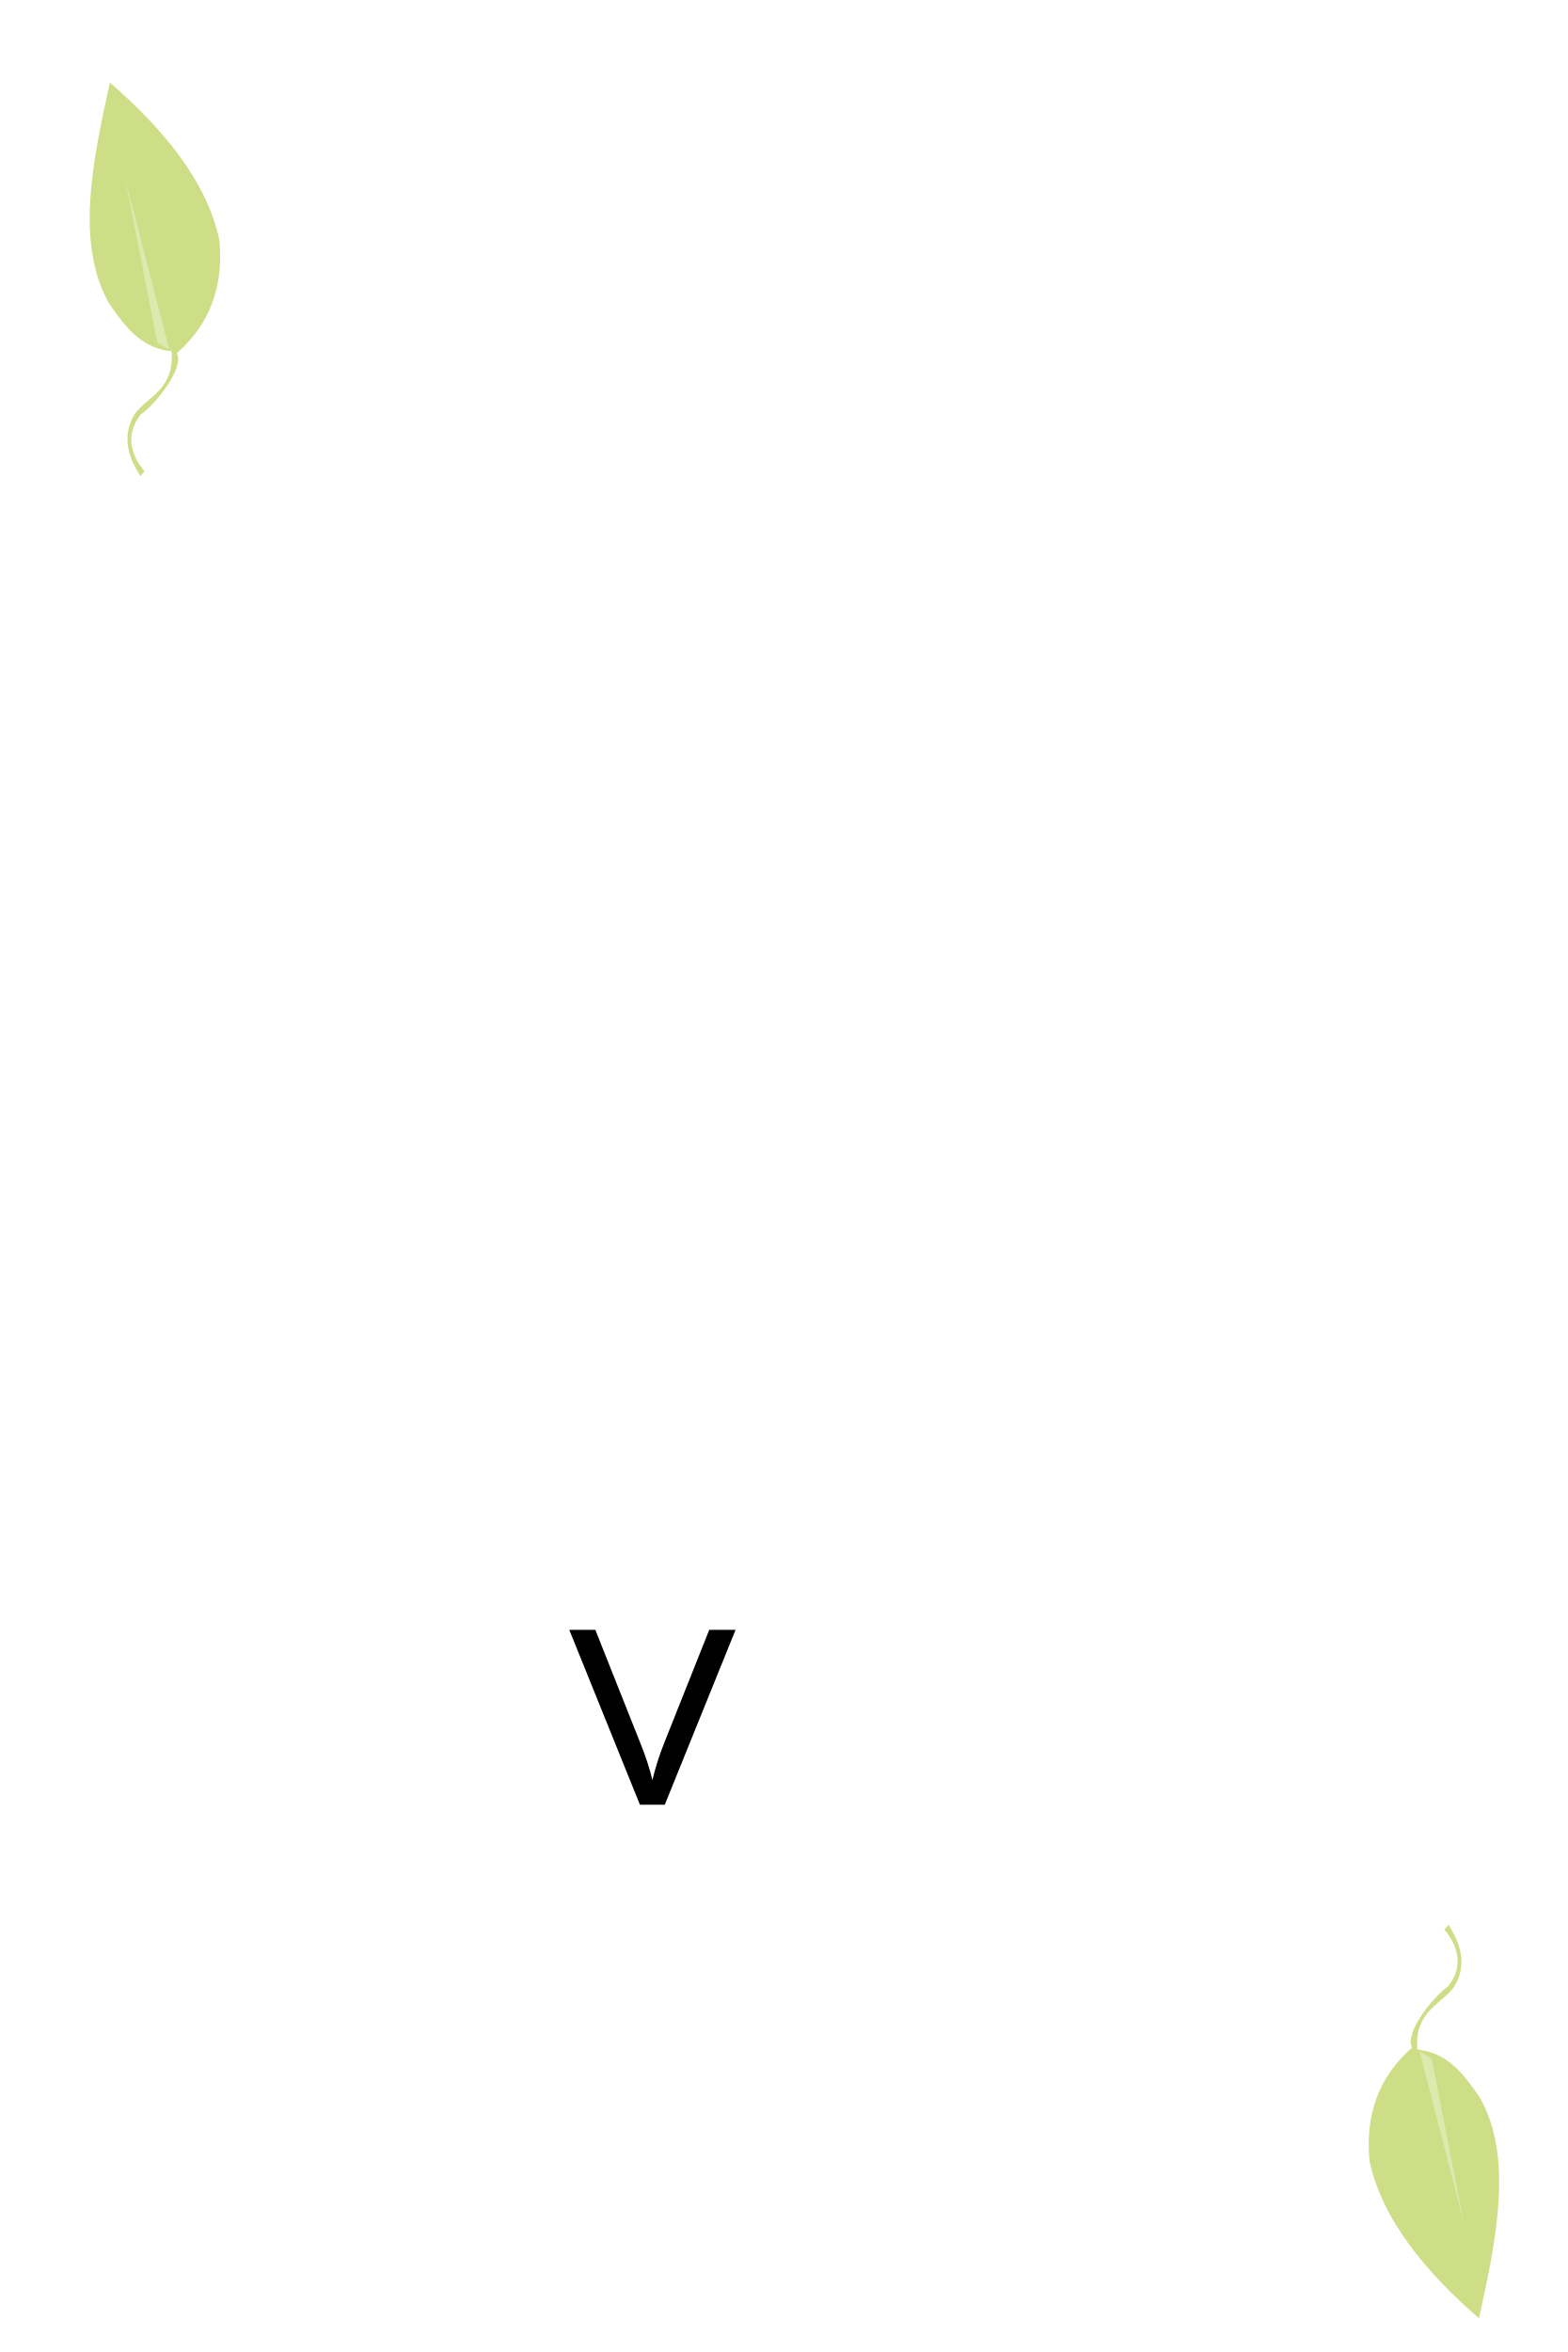
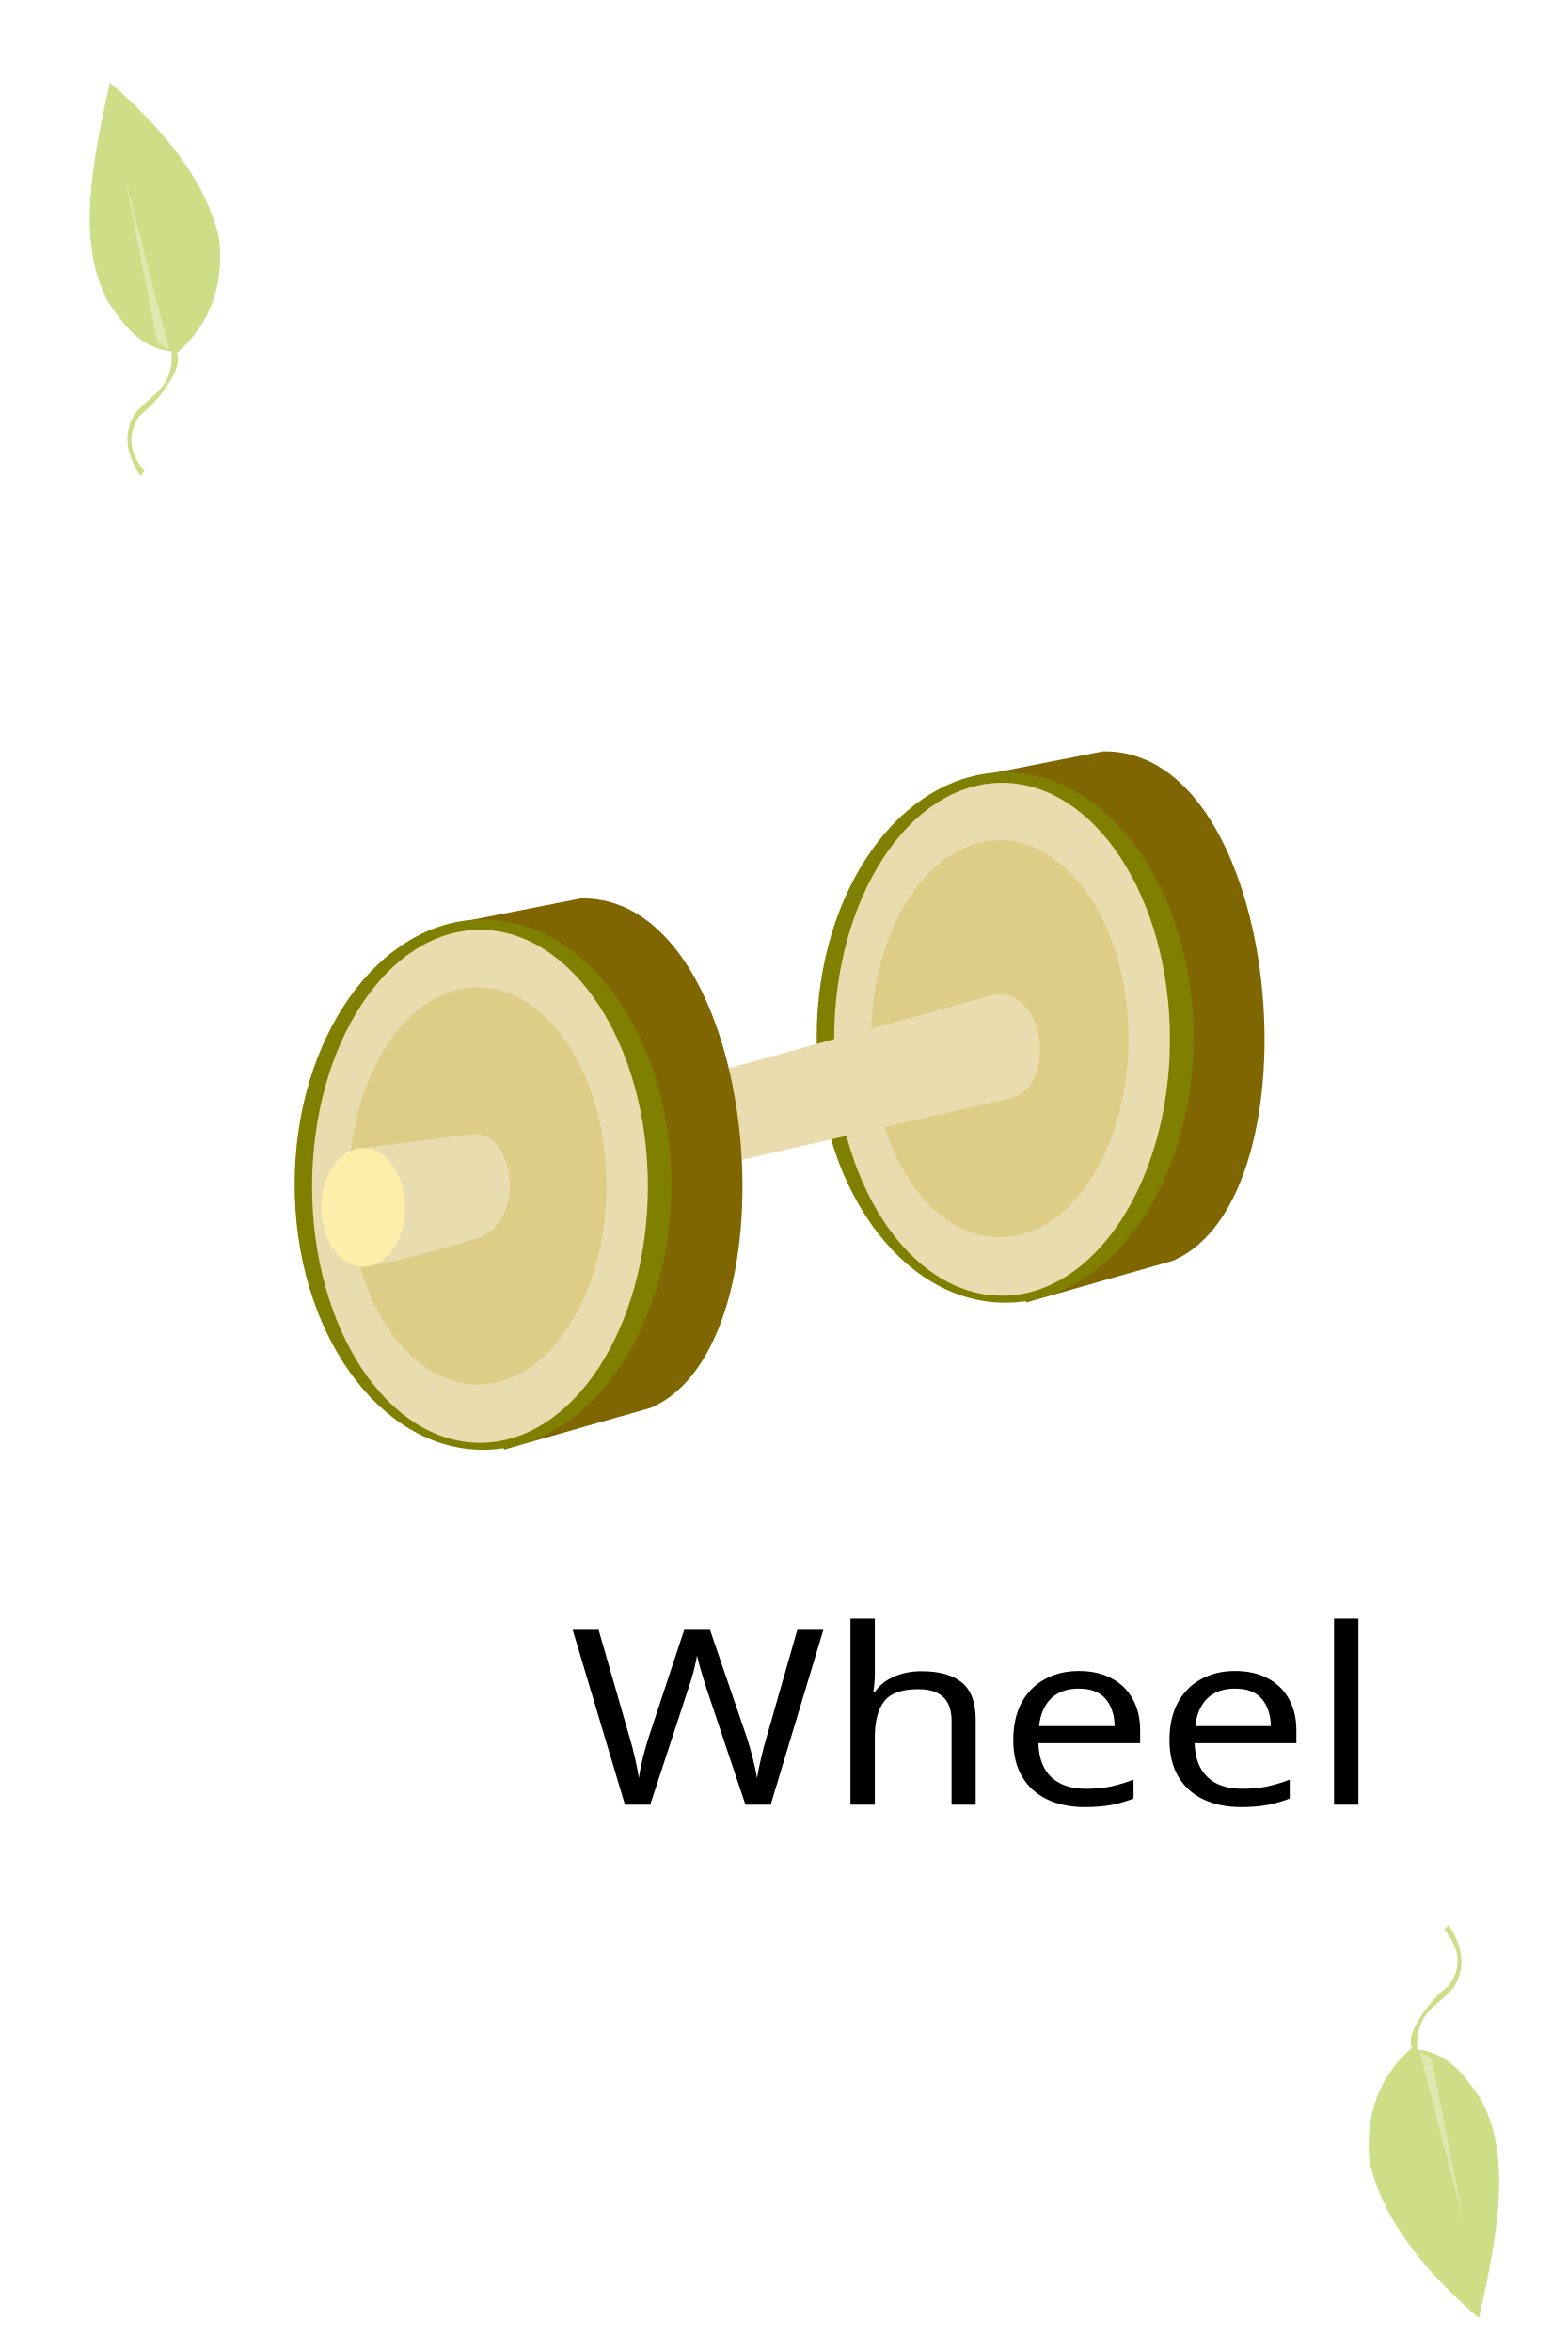
<svg xmlns="http://www.w3.org/2000/svg" width="200" height="300" id="svg5382" version="1.1">
  <defs id="defs5384" />
  <g id="layer1" transform="translate(0,-752.3622)">
    <rect style="fill:#ffffff;stroke:none" id="rect5598" width="204.387" height="316.13" x="-2.691" y="746.839" />
    <g id="g5444" transform="matrix(0.3349987,0,0,0.3349987,-3.047926,493.8814)">
      <path id="path5203" d="m 62.497,953.684 c -4.799,-7.315 -7.839,-15.546 -2.676,-24.502 5.051,-7.165 15.018,-9.271 14.143,-23.353 -11.876,-1.478 -17.792,-9.922 -23.698,-18.376 -12.912,-22.581 -6.68,-53.79 0.382,-85.374 21.057,18.184 37.549,38.222 42.428,60.489 2.294,22.135 -6.882,35.545 -16.054,43.644 2.8,6.251 -9.177,20.417 -13.76,23.353 -4.453,5.31 -5.829,13.005 1.529,21.439 z" style="fill:#cdde87;stroke:#ffffff;stroke-width:1.001px;stroke-linecap:butt;stroke-linejoin:miter;stroke-opacity:1" />
      <path id="path5205" d="M 68.995,902.001 56.763,839.597 73.582,904.68 z" style="fill:#dde9af;stroke:none" />
    </g>
    <g id="g5444-8" transform="matrix(-0.3349987,0,0,-0.3349987,205.7514,1317.074)">
      <path id="path5203-4" d="m 62.497,953.684 c -4.799,-7.315 -7.839,-15.546 -2.676,-24.502 5.051,-7.165 15.018,-9.271 14.143,-23.353 -11.876,-1.478 -17.792,-9.922 -23.698,-18.376 -12.912,-22.581 -6.68,-53.79 0.382,-85.374 21.057,18.184 37.549,38.222 42.428,60.489 2.294,22.135 -6.882,35.545 -16.054,43.644 2.8,6.251 -9.177,20.417 -13.76,23.353 -4.453,5.31 -5.829,13.005 1.529,21.439 z" style="fill:#cdde87;stroke:#ffffff;stroke-width:1.001px;stroke-linecap:butt;stroke-linejoin:miter;stroke-opacity:1" />
      <path id="path5205-0" d="M 68.995,902.001 56.763,839.597 73.582,904.68 z" style="fill:#dde9af;stroke:none" />
    </g>
    <text xml:space="preserve" style="font-size:33.215px;font-style:normal;font-weight:normal;line-height:125%;letter-spacing:0px;word-spacing:0px;fill:#000000;fill-opacity:1;stroke:none;font-family:Sans" x="68.273" y="1045.232" id="text5494" transform="scale(1.063798,0.9400285)">
-       <tspan id="tspan5496" x="68.273" y="1045.232">V</tspan>
+       <tspan id="tspan5496" x="68.273" y="1045.232">Wheel</tspan>
    </text>
+     <g id="g6398" transform="translate(-14.54012,18.2924)">
+       <g transform="translate(66.60312,-18.76144)" id="g6386">
+         <path id="path6388" d="m 73.055,851.732 15.57,-3.063 c 23.037,-0.451 27.912,56.925 8.902,64.985 l -18.688,5.313 z" style="fill:#806600;stroke:none" />
+         <path transform="translate(31.20589,718.2533)" d="m 68.991,166.914 c 0,18.683 -10.761,33.828 -24.036,33.828 -13.274,0 -24.036,-15.145 -24.036,-33.828 0,-18.683 10.761,-33.828 24.036,-33.828 13.274,0 24.036,15.145 24.036,33.828 z" id="path6390" style="fill:#808000;fill-opacity:1;stroke:none" />
+         <path transform="matrix(1.119195,0,0,1,11.01156,720.4788)" d="m 77.003,164.911 c 0,18.068 -8.569,32.715 -19.139,32.715 -10.57,0 -19.139,-14.647 -19.139,-32.715 0,-18.068 8.569,-32.715 19.139,-32.715 10.57,0 19.139,14.647 19.139,32.715 z" id="path6392" style="fill:#e9ddaf;fill-opacity:1;stroke:none" />
+         <path transform="matrix(1,0,0,1.130841,24.71665,698.2867)" d="m 67.195,165.4 c 0,12.37 -7.357,22.398 -16.432,22.398 -9.075,0 -16.432,-10.028 -16.432,-22.398 0,-12.37 7.357,-22.398 16.432,-22.398 9.075,0 16.432,10.028 16.432,22.398 z" id="path6394" style="fill:#decd87;fill-opacity:1;stroke:none" />
+       </g>
+       <path transform="translate(0,752.3622)" id="path6396" d="M 85.365,124.111 141.18,108.633 c 6.676,-1.288 8.351,11.619 2.345,13.133 l -57.222,13.133 z" style="fill:#e9ddaf;stroke:none" />
+       <g id="g6380">
+         <path style="fill:#806600;stroke:none" d="m 73.055,851.732 15.57,-3.063 c 23.037,-0.451 27.912,56.925 8.902,64.985 l -18.688,5.313 z" id="path14238" />
+         <path style="fill:#808000;fill-opacity:1;stroke:none" id="path14240" d="m 68.991,166.914 c 0,18.683 -10.761,33.828 -24.036,33.828 -13.274,0 -24.036,-15.145 -24.036,-33.828 0,-18.683 10.761,-33.828 24.036,-33.828 13.274,0 24.036,15.145 24.036,33.828 z" transform="translate(31.20589,718.2533)" />
+         <path style="fill:#e9ddaf;fill-opacity:1;stroke:none" id="path14236" d="m 77.003,164.911 c 0,18.068 -8.569,32.715 -19.139,32.715 -10.57,0 -19.139,-14.647 -19.139,-32.715 0,-18.068 8.569,-32.715 19.139,-32.715 10.57,0 19.139,14.647 19.139,32.715 z" transform="matrix(1.119195,0,0,1,11.01156,720.4788)" />
+         <path style="fill:#decd87;fill-opacity:1;stroke:none" id="path14246" d="m 67.195,165.4 c 0,12.37 -7.357,22.398 -16.432,22.398 -9.075,0 -16.432,-10.028 -16.432,-22.398 0,-12.37 7.357,-22.398 16.432,-22.398 9.075,0 16.432,10.028 16.432,22.398 z" transform="matrix(1,0,0,1.130841,24.71665,698.2867)" />
+       </g>
+       <g transform="translate(32.83252,-35.64674)" id="g6376">
+         <path style="fill:#e9ddaf;stroke:none" d="m 28.707,178.858 c 5.341,-0.89 13.578,-3.487 13.578,-3.487 6.939,-2.032 5.007,-14.191 -0.445,-13.353 l -14.434,1.878 z" id="path6374" transform="translate(0,752.3622)" />
+         <path style="fill:#ffeeaa;fill-opacity:1;stroke:none" id="path6372" d="m 33.383,171.365 c 0,4.179 -2.391,7.567 -5.341,7.567 -2.95,0 -5.341,-3.388 -5.341,-7.567 0,-4.179 2.391,-7.567 5.341,-7.567 2.95,0 5.341,3.388 5.341,7.567 z" transform="translate(0,752.3622)" />
+       </g>
+     </g>
  </g>
</svg>
